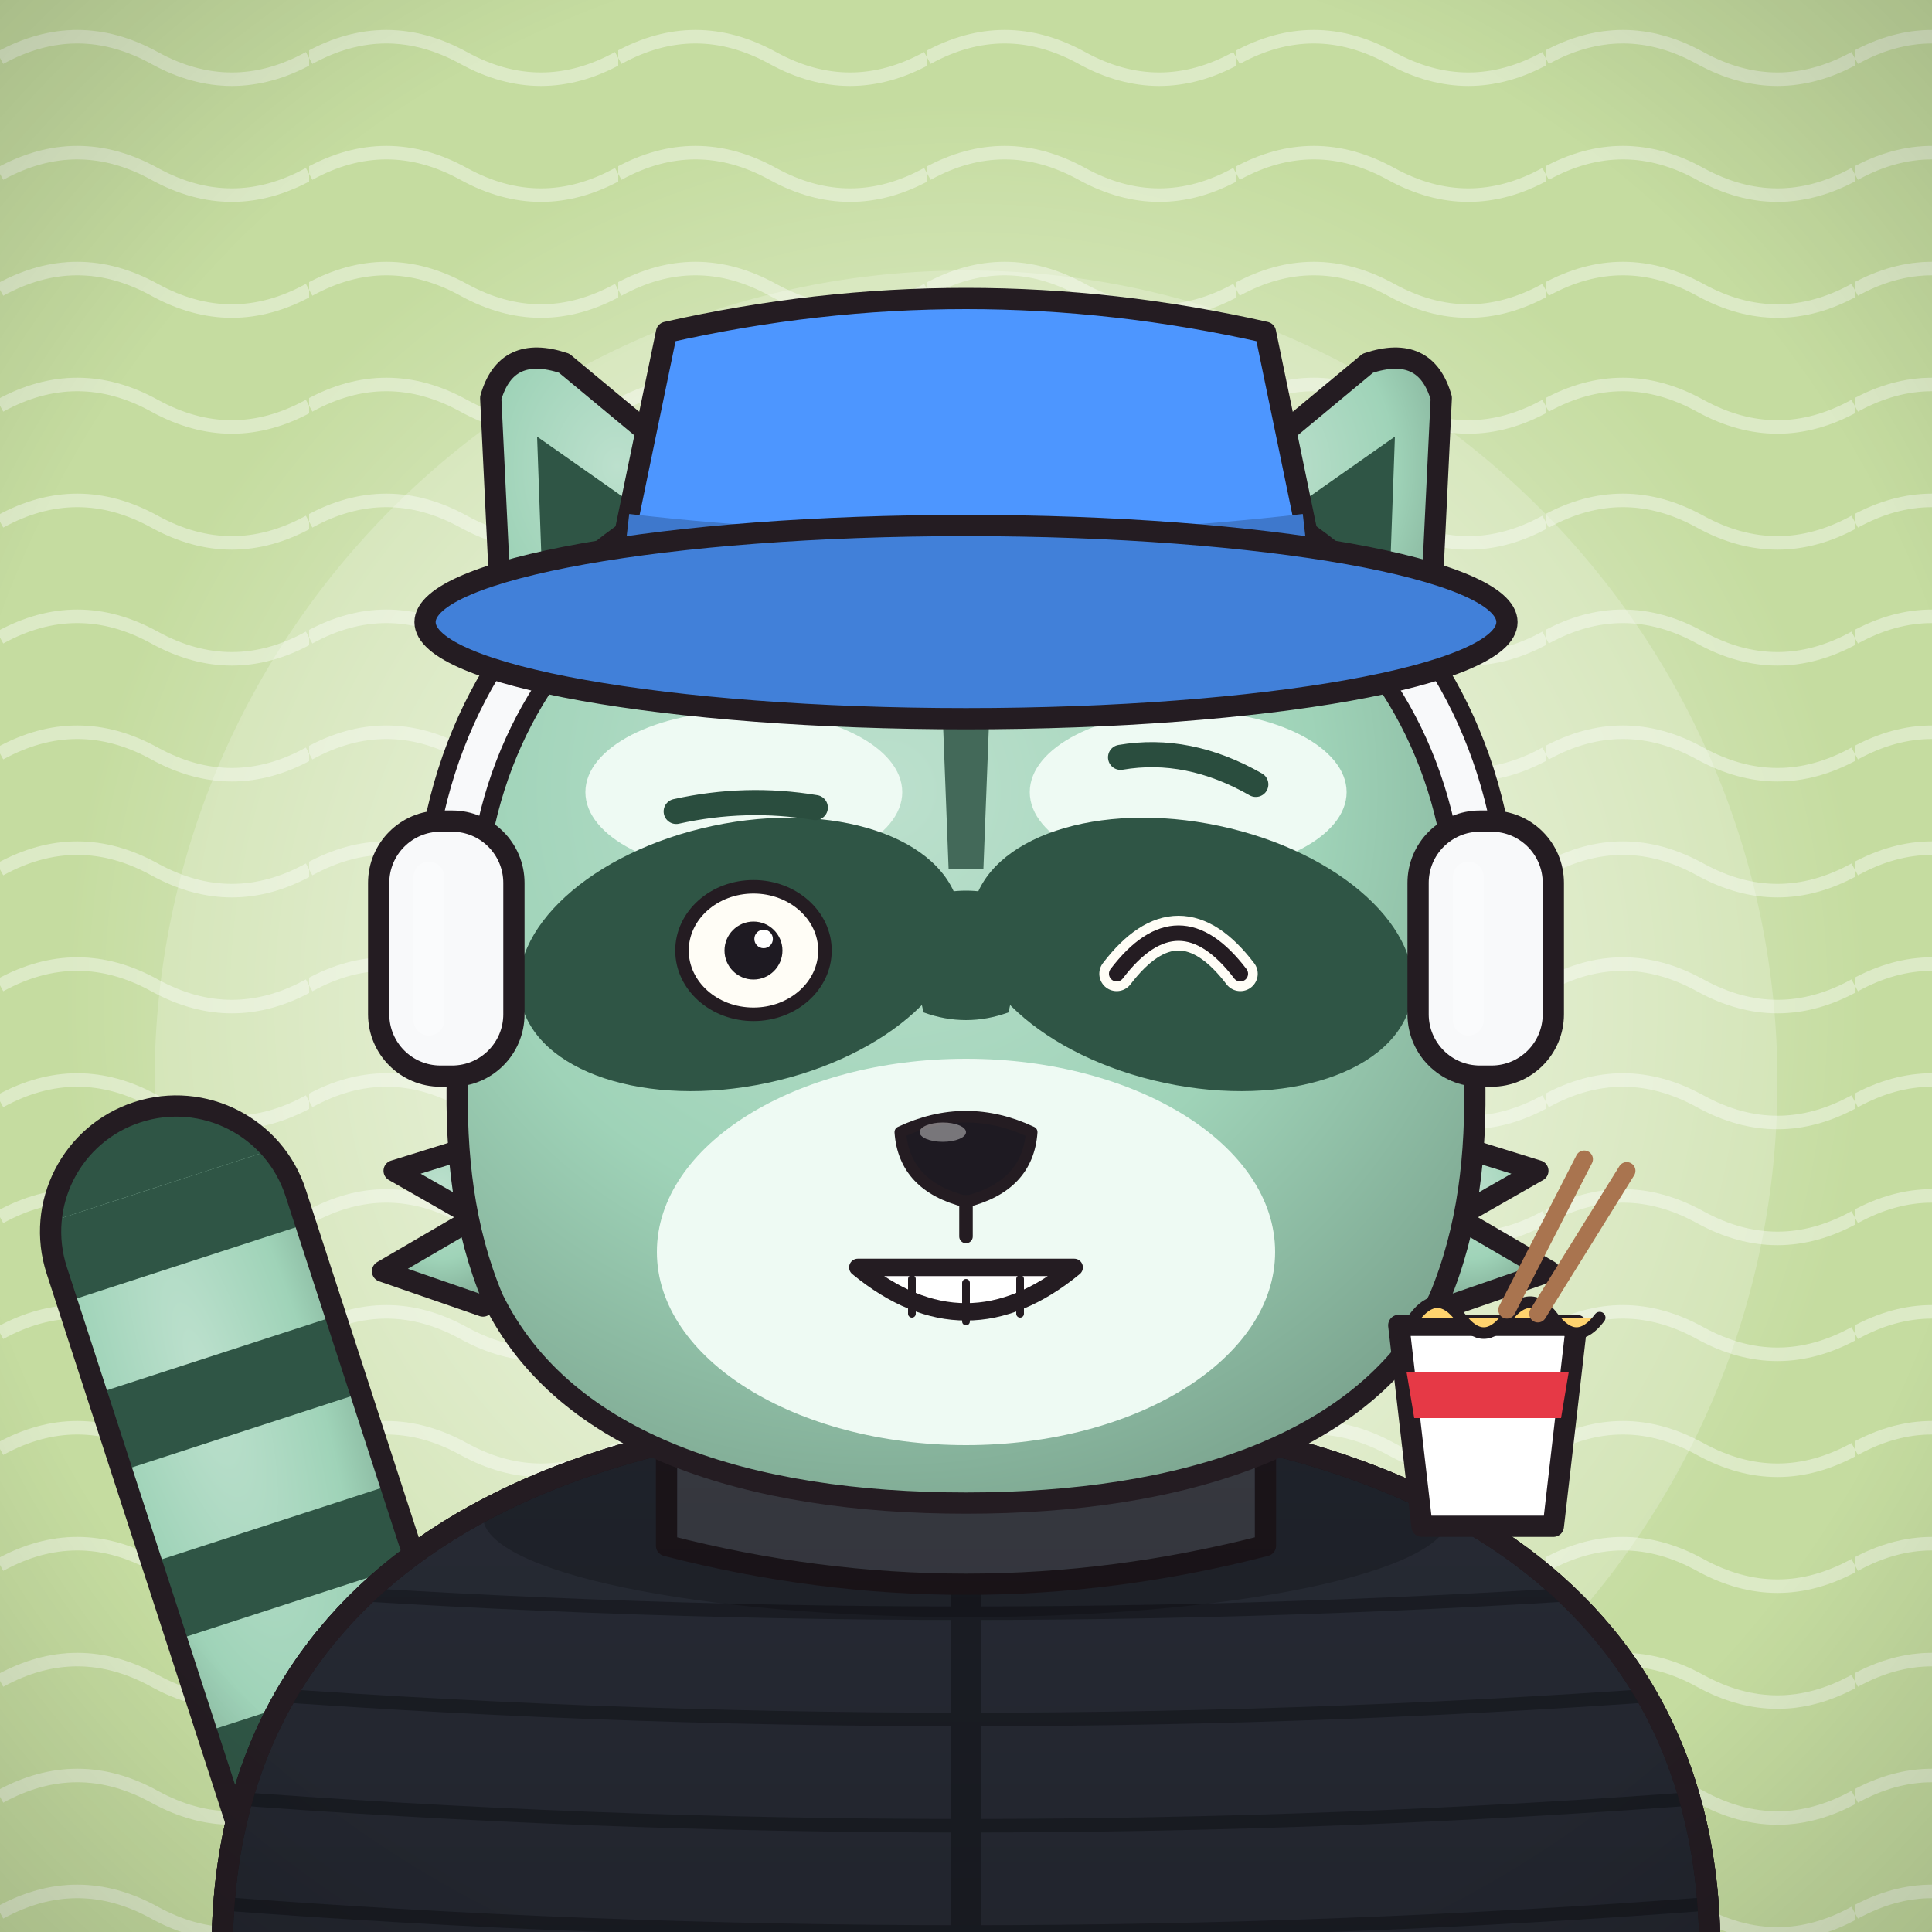
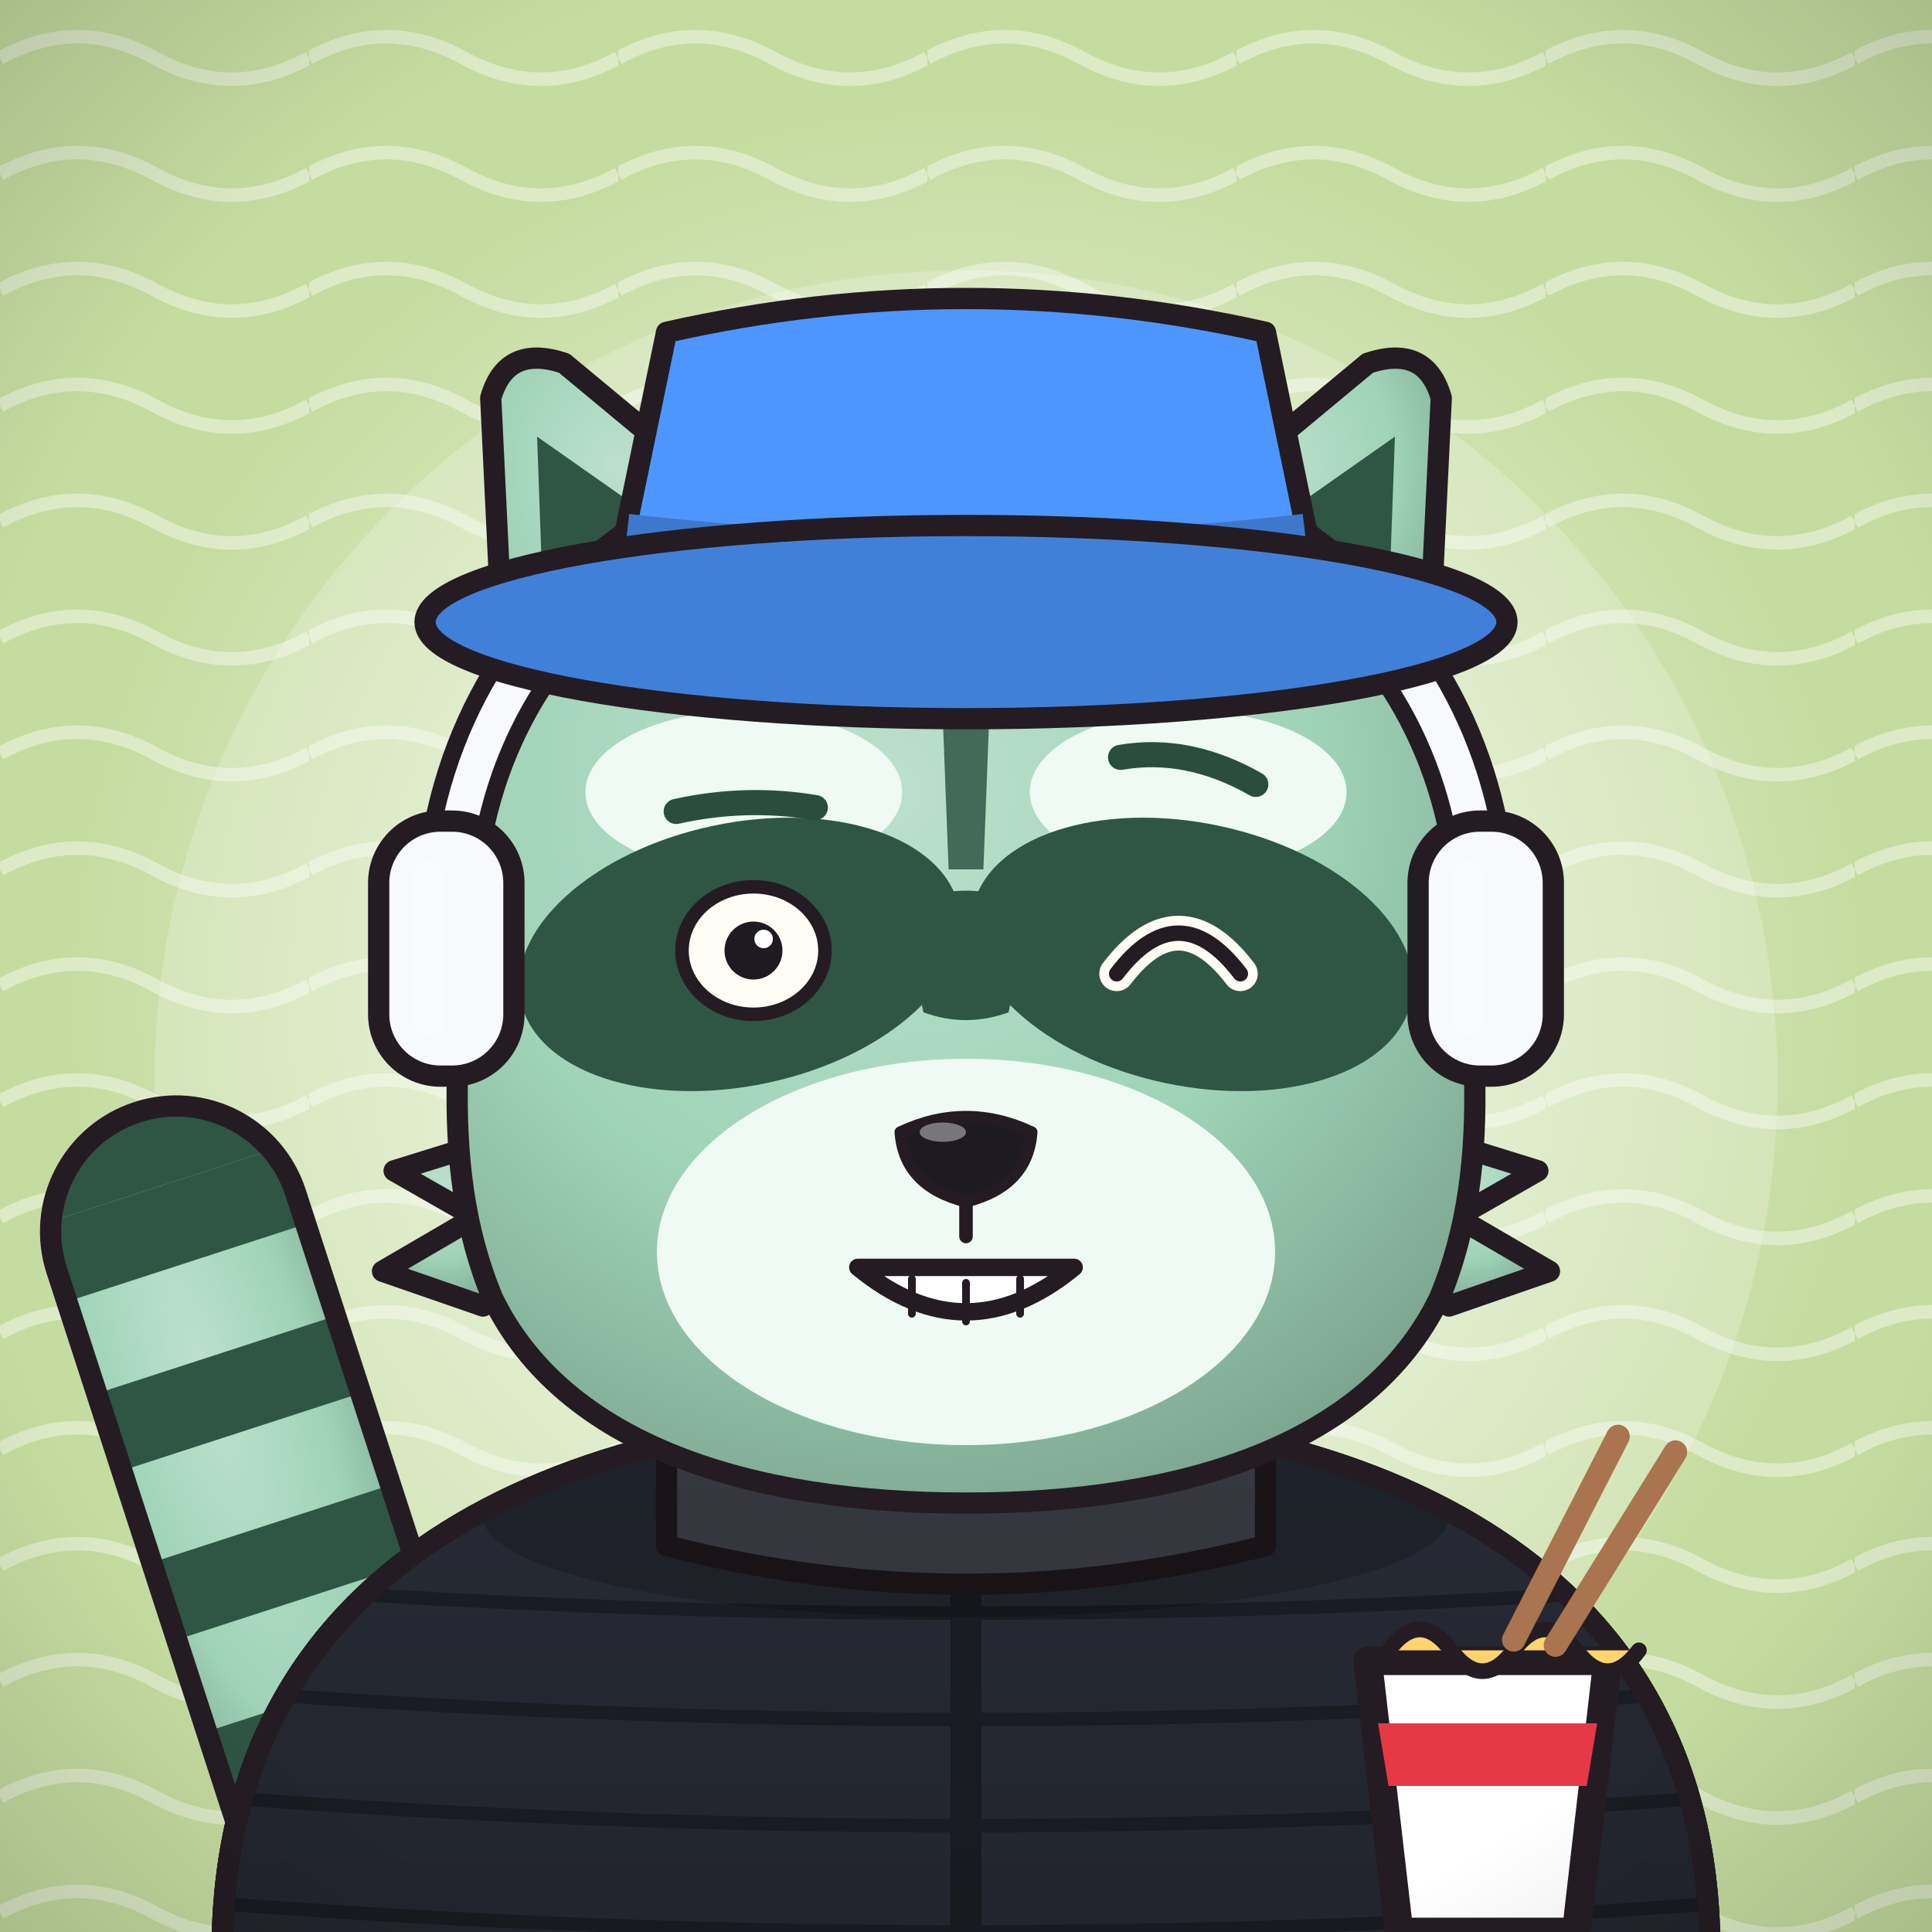
<svg xmlns="http://www.w3.org/2000/svg" viewBox="0 0 1000 1000" width="1000" height="1000">
  <defs>
    <clipPath id="bodyclip">
      <path d="M115 1010 C115 815 280 730 500 730 C720 730 885 815 885 1010 Z" />
    </clipPath>
    <radialGradient id="fs" cx=".42" cy=".3" r=".85">
      <stop offset="0" stop-color="#bce0cd" />
      <stop offset=".5" stop-color="#9fd3b8" />
      <stop offset="1" stop-color="#729884" />
    </radialGradient>
    <linearGradient id="bodyshade" x1="0" y1="0" x2="0" y2="1">
      <stop offset=".55" stop-color="#000" stop-opacity="0" />
      <stop offset="1" stop-color="#000" stop-opacity=".22" />
    </linearGradient>
    <clipPath id="eye0">
      <ellipse cx="390" cy="492" rx="37" ry="33" />
    </clipPath>
    <clipPath id="eye1">
      <ellipse cx="610" cy="492" rx="37" ry="33" />
    </clipPath>
    <clipPath id="tailclip">
      <rect x="105" y="560" width="130" height="460" rx="65" />
    </clipPath>
    <pattern id="pat" width="160" height="60" patternUnits="userSpaceOnUse">
      <path d="M0 30 Q40 8 80 30 T160 30" fill="none" stroke="#fff" stroke-width="7" />
    </pattern>
    <radialGradient id="vig" r=".75">
      <stop offset=".7" stop-color="#000" stop-opacity="0" />
      <stop offset="1" stop-color="#000" stop-opacity=".18" />
    </radialGradient>
  </defs>
  <rect width="1000" height="1000" fill="#c5dca0" />
  <rect width="1000" height="1000" fill="url(#pat)" opacity=".4" />
  <circle cx="500" cy="560" r="420" fill="#fff" opacity=".2" />
  <radialGradient id="auragrad">
    <stop offset="0" stop-color="#ffffff" stop-opacity=".95" />
    <stop offset=".6" stop-color="#ffffff" stop-opacity=".35" />
    <stop offset="1" stop-color="#ffffff" stop-opacity="0" />
  </radialGradient>
  <circle cx="500" cy="520" r="470" fill="url(#auragrad)" />
  <g transform="rotate(-18 170 880)">
    <rect x="105" y="560" width="130" height="460" rx="65" fill="url(#fs)" />
    <g clip-path="url(#tailclip)">
      <rect x="95" y="600" width="150" height="42" fill="#2f5545" />
      <rect x="95" y="692" width="150" height="42" fill="#2f5545" />
      <rect x="95" y="784" width="150" height="42" fill="#2f5545" />
      <rect x="95" y="876" width="150" height="42" fill="#2f5545" />
      <rect x="95" y="968" width="150" height="42" fill="#2f5545" />
      <rect x="95" y="550" width="150" height="50" fill="#2f5545" />
    </g>
    <rect x="105" y="560" width="130" height="460" rx="65" fill="none" stroke="#241c22" stroke-width="11" stroke-linejoin="round" stroke-linecap="round" />
  </g>
  <path d="M115 1010 C115 815 280 730 500 730 C720 730 885 815 885 1010 Z" fill="url(#fs)" stroke="#241c22" stroke-width="11" stroke-linejoin="round" stroke-linecap="round" />
  <g clip-path="url(#bodyclip)">
    <ellipse cx="500" cy="985" rx="230" ry="165" fill="#eefaf3" opacity=".75" />
  </g>
  <g clip-path="url(#bodyclip)">
    <rect width="1000" height="1000" fill="#2b2f3a" />
    <path d="M110 820 Q500 850 890 820" fill="none" stroke="#1e2129" stroke-width="7" />
    <path d="M110 875 Q500 905 890 875" fill="none" stroke="#1e2129" stroke-width="7" />
    <path d="M110 930 Q500 960 890 930" fill="none" stroke="#1e2129" stroke-width="7" />
    <path d="M110 985 Q500 1015 890 985" fill="none" stroke="#1e2129" stroke-width="7" />
    <rect x="492" y="760" width="16" height="260" fill="#1e2129" />
  </g>
  <path d="M115 1010 C115 815 280 730 500 730 C720 730 885 815 885 1010 Z" fill="none" stroke="#241c22" stroke-width="11" stroke-linejoin="round" stroke-linecap="round" />
  <path d="M345 800 Q500 840 655 800 L655 745 Q500 785 345 745 Z" fill="#4b4e58" stroke="#241c22" stroke-width="11" stroke-linejoin="round" stroke-linecap="round" />
  <g clip-path="url(#bodyclip)">
    <rect width="1000" height="1000" fill="url(#bodyshade)" />
    <ellipse cx="500" cy="785" rx="250" ry="52" fill="#000" opacity=".2" />
  </g>
  <path d="M115 1010 C115 815 280 730 500 730 C720 730 885 815 885 1010 Z" fill="none" stroke="#241c22" stroke-width="11" stroke-linejoin="round" stroke-linecap="round" />
  <path d="M262 372 L254 206 Q262 178 292 188 L410 286 Z" fill="url(#fs)" stroke="#241c22" stroke-width="11" stroke-linejoin="round" stroke-linecap="round" />
  <path d="M738 372 L746 206 Q738 178 708 188 L590 286 Z" fill="url(#fs)" stroke="#241c22" stroke-width="11" stroke-linejoin="round" stroke-linecap="round" />
  <path d="M282 338 L278 226 L372 292 Z" fill="#2f5545" />
  <path d="M718 338 L722 226 L628 292 Z" fill="#2f5545" />
  <path d="M262 588 L204 606 L246 630 L198 658 L250 676 L270 652 Z" fill="url(#fs)" stroke="#241c22" stroke-width="11" stroke-linejoin="round" stroke-linecap="round" />
  <path d="M738 588 L796 606 L754 630 L802 658 L750 676 L730 652 Z" fill="url(#fs)" stroke="#241c22" stroke-width="11" stroke-linejoin="round" stroke-linecap="round" />
  <path d="M500 250 C645 250 738 302 750 420 C762 520 775 600 745 672 C708 748 612 778 500 778 C388 778 292 748 255 672 C225 600 238 520 250 420 C262 302 355 250 500 250 Z" fill="url(#fs)" stroke="#241c22" stroke-width="11" stroke-linejoin="round" stroke-linecap="round" />
  <ellipse cx="385" cy="410" rx="82" ry="42" fill="#eefaf3" />
  <ellipse cx="615" cy="410" rx="82" ry="42" fill="#eefaf3" />
  <ellipse cx="500" cy="648" rx="160" ry="100" fill="#eefaf3" />
  <path d="M484 268 Q500 260 516 268 L509 450 L491 450 Z" fill="#2f5545" opacity=".85" />
  <ellipse cx="383" cy="494" rx="116" ry="68" transform="rotate(-12 383 494)" fill="#2f5545" />
  <ellipse cx="617" cy="494" rx="116" ry="68" transform="rotate(12 617 494)" fill="#2f5545" />
  <path d="M466 470 Q500 452 534 470 L522 524 Q500 532 478 524 Z" fill="#2f5545" />
  <ellipse cx="430" cy="330" rx="105" ry="32" fill="#fff" opacity=".2" transform="rotate(-10 430 330)" />
  <path d="M466 586 Q500 570 534 586 Q532 614 500 622 Q468 614 466 586 Z" fill="#1e1a22" stroke="#241c22" stroke-width="6" stroke-linejoin="round" stroke-linecap="round" />
  <ellipse cx="488" cy="586" rx="12" ry="5" fill="#fff" opacity=".4" />
  <path d="M500 622 L500 640" stroke="#241c22" stroke-width="7" stroke-linejoin="round" stroke-linecap="round" />
  <path d="M444 656 Q500 702 556 656 Z" fill="#fff" stroke="#241c22" stroke-width="9" stroke-linejoin="round" stroke-linecap="round" />
  <path d="M472 662 L472 680 M500 664 L500 684 M528 662 L528 680" stroke="#241c22" stroke-width="4" stroke-linejoin="round" stroke-linecap="round" />
  <path d="M350 420 Q386 412 422 418" fill="none" stroke="#2a4d3e" stroke-width="13" stroke-linecap="round" />
  <path d="M580 392 Q615 386 650 406" fill="none" stroke="#2a4d3e" stroke-width="13" stroke-linecap="round" />
  <ellipse cx="390" cy="492" rx="37" ry="33" fill="#fffdf6" />
  <circle cx="390" cy="492" r="15" fill="#1e1a22" />
  <circle cx="395.25" cy="486" r="4.8" fill="#fff" />
  <ellipse cx="390" cy="492" rx="37" ry="33" fill="none" stroke="#241c22" stroke-width="7" stroke-linejoin="round" stroke-linecap="round" />
  <path d="M578 504 Q610 462 642 504" fill="none" stroke="#fffdf6" stroke-width="18" stroke-linecap="round" />
  <path d="M578 504 Q610 462 642 504" fill="none" stroke="#241c22" stroke-width="8" stroke-linejoin="round" stroke-linecap="round" />
  <path d="M232 490 C226 150 774 150 768 490" fill="none" stroke="#241c22" stroke-width="36" stroke-linecap="round" />
  <path d="M232 490 C226 150 774 150 768 490" fill="none" stroke="#f8f9fa" stroke-width="18" stroke-linecap="round" />
  <rect x="196" y="425" width="70" height="132" rx="32" fill="#f8f9fa" stroke="#241c22" stroke-width="11" stroke-linejoin="round" stroke-linecap="round" />
  <rect x="734" y="425" width="70" height="132" rx="32" fill="#f8f9fa" stroke="#241c22" stroke-width="11" stroke-linejoin="round" stroke-linecap="round" />
  <rect x="214" y="446" width="16" height="90" rx="8" fill="#fff" opacity=".35" />
  <rect x="752" y="446" width="16" height="90" rx="8" fill="#fff" opacity=".35" />
  <g transform="translate(0 -28)">
    <path d="M315 345 L345 200 Q500 165 655 200 L685 345 Z" fill="#4d96ff" stroke="#241c22" stroke-width="11" stroke-linejoin="round" stroke-linecap="round" />
    <path d="M325 300 Q500 320 675 300" fill="none" stroke="#3e78cc" stroke-width="12" />
    <ellipse cx="500" cy="350" rx="280" ry="50" fill="#4180d9" stroke="#241c22" stroke-width="11" stroke-linejoin="round" stroke-linecap="round" />
  </g>
-   <path d="M724 686 L816 686 L804 790 L736 790 Z" fill="#fff" stroke="#241c22" stroke-width="11" stroke-linejoin="round" stroke-linecap="round" />
-   <path d="M728 710 L812 710 L808 734 L732 734 Z" fill="#e63946" />
-   <path d="M732 682 q12 -16 24 0 t24 0 t24 0 t24 0" fill="#ffd36e" stroke="#241c22" stroke-width="6" stroke-linejoin="round" stroke-linecap="round" />
-   <path d="M780 678 L820 600 M796 680 L842 606" stroke="#a9744f" stroke-width="9" stroke-linecap="round" />
+   <g transform="translate(770 1000) scale(1.35) translate(-770 -1000)">
+     <path d="M724 896 L816 896 L804 1000 L736 1000 Z" fill="#fff" stroke="#241c22" stroke-width="11" stroke-linejoin="round" stroke-linecap="round" />
+     <path d="M728 920 L812 920 L808 944 L732 944 Z" fill="#e63946" />
+     <path d="M732 892 q12 -16 24 0 t24 0 t24 0 t24 0" fill="#ffd36e" stroke="#241c22" stroke-width="6" stroke-linejoin="round" stroke-linecap="round" />
+     <path d="M780 888 L820 810 M796 890 L842 816" stroke="#a9744f" stroke-width="9" stroke-linecap="round" />
+   </g>
  <rect width="1000" height="1000" fill="url(#vig)" />
</svg>
